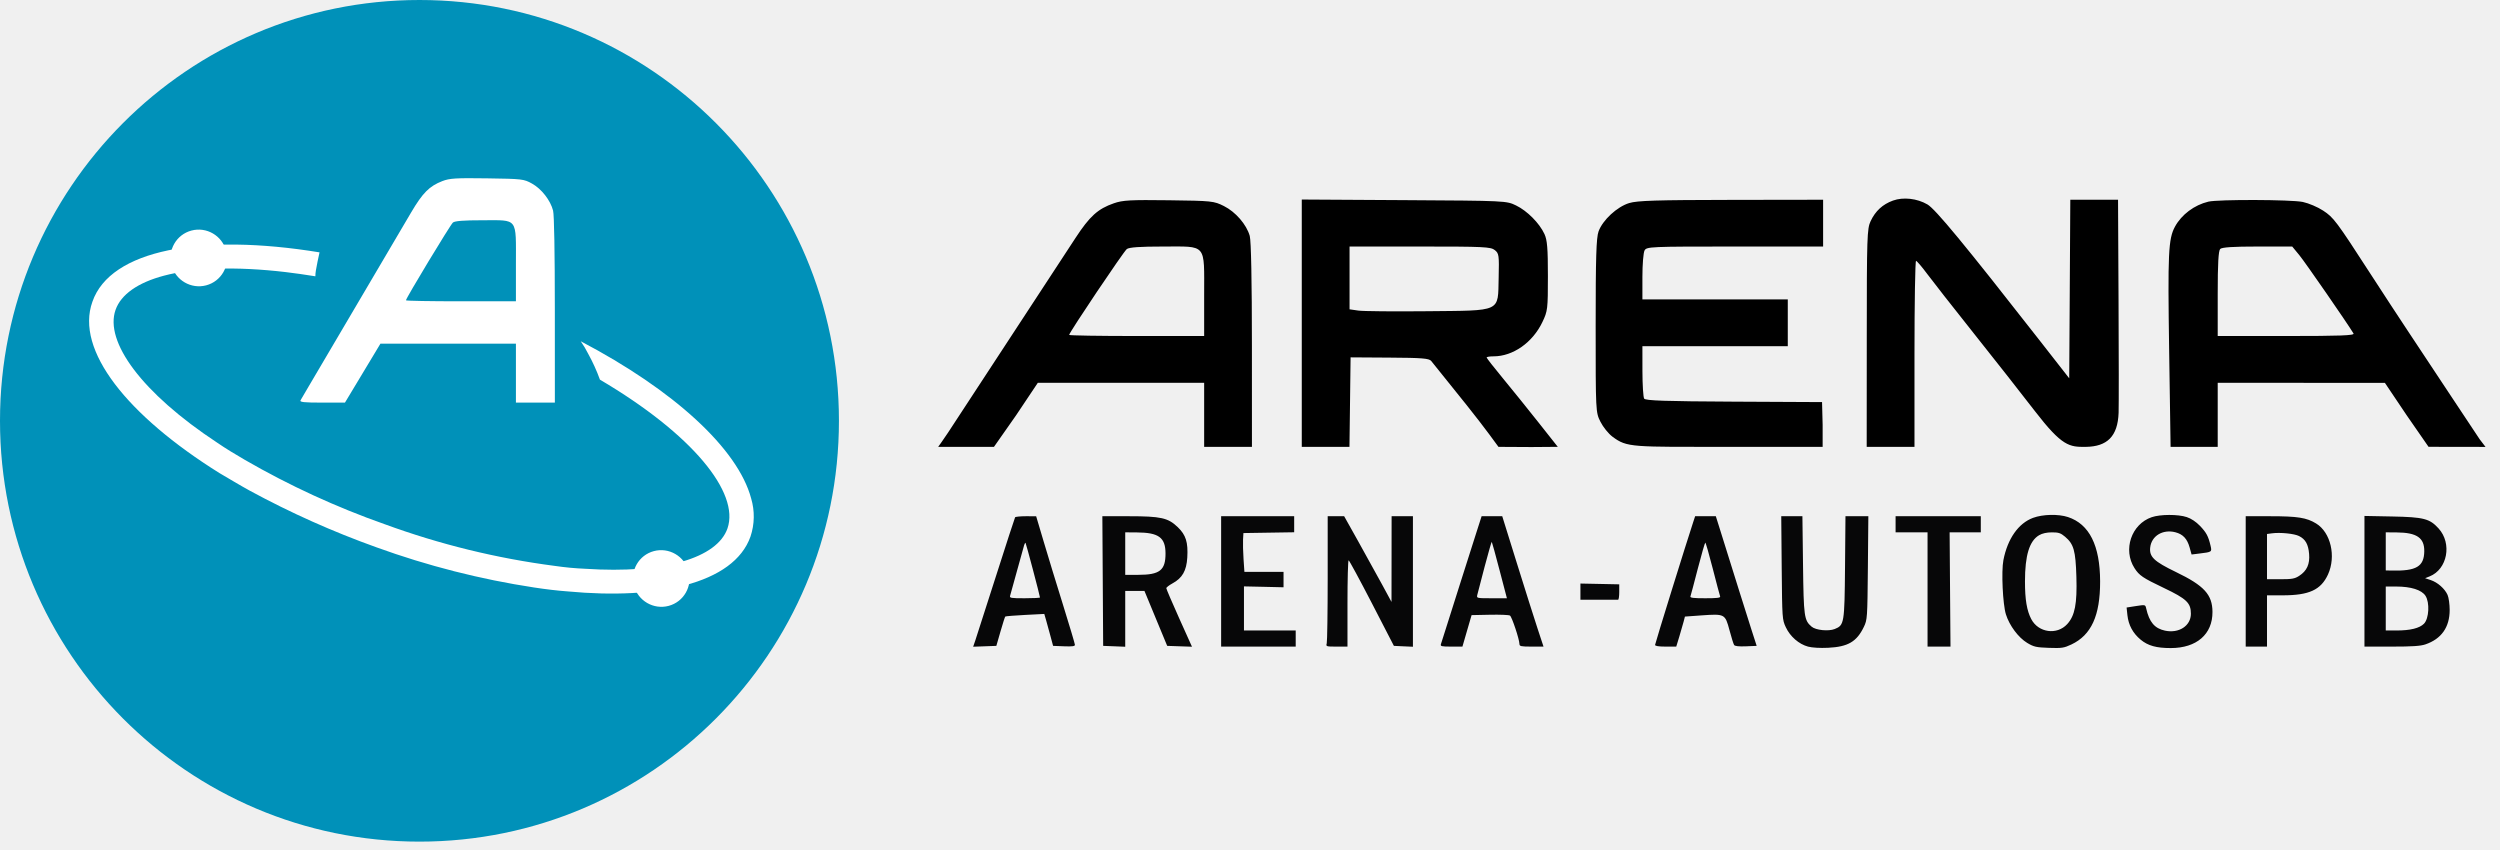
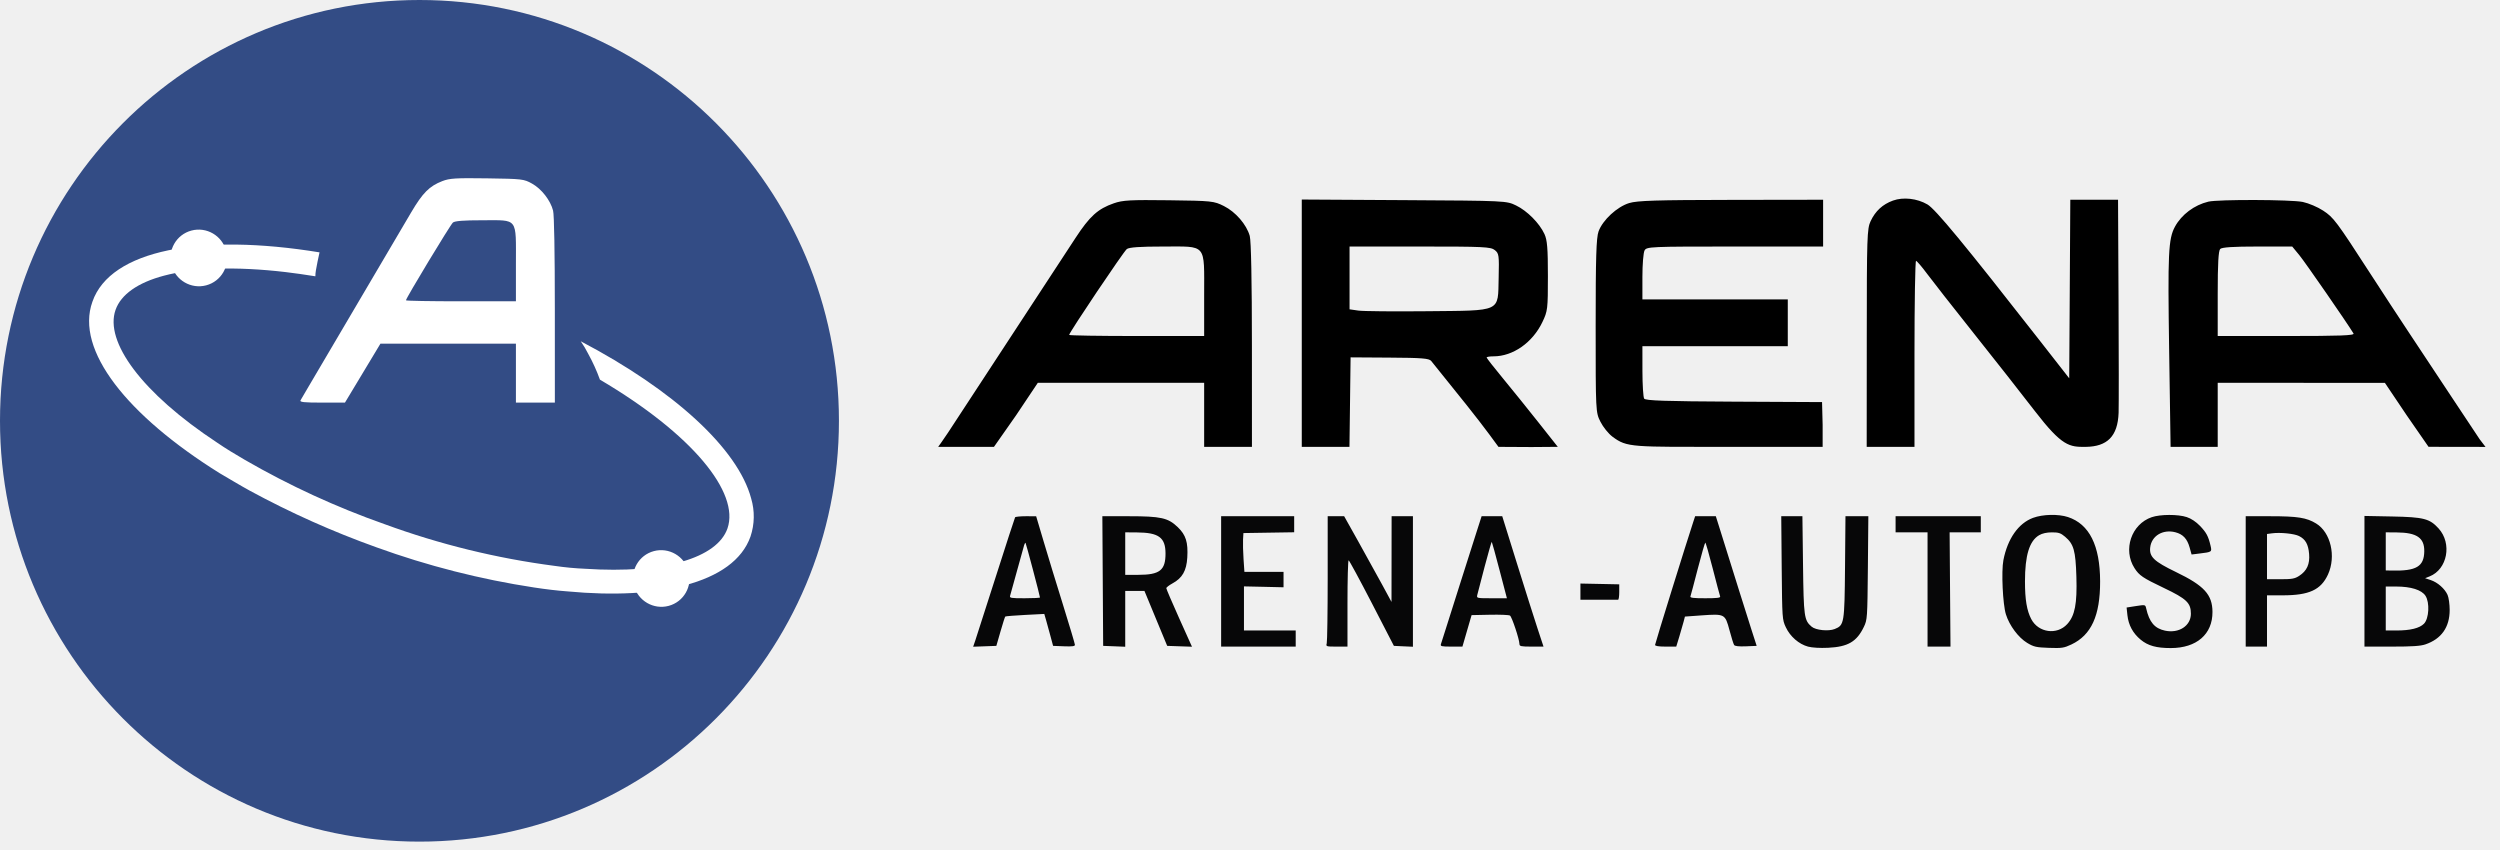
<svg xmlns="http://www.w3.org/2000/svg" width="106" height="36" viewBox="0 0 106 36" fill="none">
  <g clip-path="url(#clip0_132_7417)">
    <path fill-rule="evenodd" clip-rule="evenodd" d="M80.263 8.504C79.824 8.663 79.518 8.945 79.315 9.375C79.163 9.696 79.152 10.033 79.151 14.355L79.148 18.947H80.162H81.174V15.023C81.174 12.841 81.204 11.059 81.24 11.061C81.276 11.064 81.484 11.306 81.702 11.6C81.919 11.894 82.807 13.025 83.672 14.113C84.539 15.202 85.713 16.695 86.281 17.433C87.433 18.927 87.742 18.956 88.439 18.947C89.337 18.935 89.794 18.511 89.829 17.5C89.839 17.205 89.838 15.052 89.826 12.716L89.805 8.469H88.792H87.781L87.758 12.255L87.735 16.04L86.445 14.389C83.297 10.361 82.06 8.863 81.723 8.668C81.282 8.412 80.697 8.347 80.263 8.504ZM47.225 8.62C46.55 8.855 46.206 9.166 45.604 10.085C44.438 11.863 40.464 17.932 40.197 18.343C40.042 18.58 39.779 18.947 39.779 18.947C39.779 18.947 39.935 18.947 40.867 18.947H42.144L43.081 17.61L44.004 16.23H47.53H51.056V17.61V18.947H52.069H53.082L53.081 14.656C53.081 11.938 53.047 10.204 52.989 10.002C52.853 9.52 52.388 8.983 51.893 8.736C51.467 8.523 51.391 8.515 49.559 8.491C47.924 8.47 47.605 8.487 47.225 8.62ZM55.195 13.725V18.947H56.206H57.217L57.241 17.071L57.265 15.152L58.92 15.163C60.278 15.171 60.594 15.196 60.681 15.303C60.739 15.374 61.416 16.216 62.184 17.174C62.952 18.132 63.535 18.947 63.535 18.947L64.936 18.955L66.05 18.946L65.232 17.912C64.782 17.343 64.103 16.501 63.723 16.041C63.343 15.582 63.033 15.184 63.033 15.158C63.033 15.131 63.164 15.109 63.325 15.109C64.15 15.109 64.981 14.527 65.397 13.657C65.621 13.189 65.631 13.109 65.631 11.703C65.631 10.524 65.602 10.176 65.485 9.923C65.271 9.461 64.751 8.938 64.282 8.712C63.87 8.513 63.859 8.512 59.532 8.486L55.195 8.46V13.725ZM69.08 8.609C68.565 8.765 67.952 9.331 67.778 9.814C67.682 10.08 67.656 10.922 67.656 13.816C67.656 17.466 67.657 17.482 67.859 17.883C67.97 18.105 68.198 18.387 68.364 18.512C68.994 18.982 69.15 18.947 73.433 18.947H77.28V18.02L77.255 17.049L73.519 17.03C70.597 17.015 69.768 16.987 69.712 16.901C69.673 16.84 69.64 16.315 69.639 15.734L69.638 14.678H72.72H75.802V13.686V12.695H72.72H69.638V11.74C69.638 11.216 69.679 10.711 69.729 10.62C69.817 10.459 69.953 10.453 73.56 10.453H77.3V9.461V8.469L73.403 8.475C70.22 8.48 69.428 8.505 69.08 8.609ZM93.635 8.55C93.039 8.692 92.497 9.099 92.218 9.612C91.938 10.13 91.91 10.721 91.972 14.872L92.033 18.947H93.032H94.031V17.61V16.23L97.576 16.232L101.12 16.234L102.045 17.61L102.97 18.945L104.178 18.947L105.386 18.949L105.137 18.623C105 18.422 104.401 17.519 103.806 16.618C103.211 15.717 102.439 14.553 102.092 14.031C101.745 13.51 101.034 12.423 100.512 11.617C99.055 9.365 98.946 9.222 98.501 8.93C98.273 8.779 97.885 8.615 97.639 8.563C97.148 8.46 94.055 8.45 93.635 8.55ZM47.777 10.56C47.642 10.662 45.332 14.101 45.332 14.2C45.332 14.226 46.62 14.247 48.194 14.247H51.056V12.522C51.056 10.294 51.19 10.453 49.312 10.453C48.333 10.453 47.877 10.485 47.777 10.56ZM57.221 11.784V13.115L57.595 13.169C57.801 13.198 59.106 13.21 60.495 13.196C63.704 13.162 63.506 13.254 63.543 11.78C63.566 10.819 63.556 10.745 63.379 10.604C63.207 10.466 62.916 10.453 60.205 10.453H57.221V11.784ZM94.137 10.556C94.062 10.63 94.031 11.173 94.031 12.453V14.247H96.943C99.248 14.247 99.841 14.224 99.789 14.139C99.513 13.684 97.733 11.111 97.492 10.819L97.19 10.453H95.717C94.688 10.453 94.211 10.484 94.137 10.556Z" fill="black" />
    <path fill-rule="evenodd" clip-rule="evenodd" d="M86.201 21.957C85.58 22.186 85.12 22.844 84.944 23.751C84.852 24.222 84.917 25.625 85.051 26.05C85.201 26.527 85.582 27.037 85.956 27.261C86.234 27.427 86.334 27.45 86.872 27.469C87.42 27.488 87.51 27.475 87.825 27.327C88.671 26.928 89.048 26.104 89.045 24.652C89.042 23.128 88.588 22.221 87.679 21.922C87.271 21.789 86.613 21.804 86.201 21.957ZM91.235 21.928C90.37 22.223 90.002 23.308 90.503 24.089C90.705 24.403 90.852 24.502 91.753 24.932C92.711 25.389 92.894 25.564 92.894 26.023C92.894 26.535 92.384 26.867 91.794 26.739C91.355 26.644 91.13 26.379 90.998 25.796C90.961 25.636 90.959 25.636 90.564 25.697L90.168 25.759L90.202 26.083C90.247 26.503 90.436 26.852 90.766 27.124C91.077 27.38 91.43 27.478 92.04 27.478C93.137 27.478 93.814 26.892 93.809 25.946C93.804 25.211 93.458 24.832 92.262 24.255C91.326 23.803 91.122 23.608 91.169 23.207C91.227 22.718 91.707 22.431 92.236 22.568C92.557 22.651 92.737 22.843 92.84 23.212L92.923 23.511L93.246 23.471C93.791 23.405 93.789 23.406 93.727 23.136C93.632 22.733 93.552 22.583 93.279 22.297C93.111 22.122 92.906 21.986 92.717 21.924C92.347 21.802 91.598 21.804 91.235 21.928ZM43.04 21.934C43.024 21.96 42.658 23.085 42.227 24.435C41.796 25.784 41.403 27.008 41.353 27.155L41.262 27.421L41.754 27.403L42.245 27.385L42.42 26.777C42.516 26.442 42.607 26.157 42.623 26.142C42.638 26.127 43.017 26.096 43.464 26.073L44.278 26.031L44.357 26.305C44.4 26.455 44.484 26.759 44.543 26.982L44.651 27.385L45.115 27.403C45.462 27.417 45.578 27.401 45.577 27.341C45.576 27.297 45.349 26.534 45.072 25.646C44.795 24.758 44.425 23.549 44.251 22.96L43.933 21.889L43.502 21.888C43.264 21.888 43.057 21.909 43.04 21.934ZM46.757 24.637L46.774 27.385L47.242 27.403L47.71 27.422V26.239V25.056H48.117H48.525L49.007 26.221L49.489 27.385L50.015 27.403L50.54 27.421L49.996 26.212C49.697 25.547 49.452 24.974 49.452 24.94C49.452 24.905 49.568 24.815 49.709 24.738C50.13 24.511 50.307 24.202 50.341 23.64C50.379 22.992 50.283 22.685 49.938 22.352C49.525 21.955 49.223 21.888 47.859 21.888H46.74L46.757 24.637ZM51.776 24.652V27.416H53.357H54.938V27.075V26.733H53.841H52.744V25.798V24.863L53.583 24.881L54.422 24.901L54.422 24.575L54.422 24.248H53.592H52.763L52.726 23.705C52.706 23.406 52.697 23.035 52.705 22.882L52.721 22.602L53.797 22.585L54.873 22.568V22.228V21.888H53.325H51.776V24.652ZM56.294 24.512C56.293 25.956 56.275 27.2 56.254 27.276C56.216 27.412 56.229 27.416 56.674 27.416H57.133V25.584C57.133 24.576 57.155 23.754 57.182 23.757C57.208 23.761 57.651 24.578 58.166 25.574L59.101 27.385L59.504 27.404L59.908 27.422V24.655V21.888H59.456H59.004L59.002 23.705L59 25.522L58.596 24.776C58.374 24.366 57.922 23.549 57.592 22.959L56.992 21.888H56.643H56.294L56.294 24.512ZM62.596 22.587C62.472 22.971 62.163 23.942 61.909 24.745C61.655 25.548 61.376 26.429 61.289 26.702C61.202 26.975 61.115 27.248 61.096 27.308C61.066 27.404 61.115 27.416 61.535 27.416H62.007L62.201 26.748L62.395 26.081L63.169 26.065C63.594 26.056 63.978 26.072 64.023 26.1C64.104 26.151 64.422 27.106 64.425 27.308C64.426 27.402 64.494 27.416 64.935 27.416H65.445L65.194 26.655C65.056 26.237 64.662 24.993 64.319 23.891L63.695 21.888H63.257H62.82L62.596 22.587ZM71.797 22.121C71.514 22.975 70.175 27.286 70.175 27.344C70.175 27.392 70.326 27.416 70.624 27.416H71.073L71.201 26.997C71.271 26.766 71.354 26.48 71.385 26.36L71.441 26.143L72.148 26.092C73.13 26.023 73.145 26.03 73.329 26.716C73.41 27.022 73.499 27.306 73.526 27.347C73.558 27.397 73.724 27.416 74.028 27.404L74.483 27.385L74.263 26.702C74.076 26.119 73.518 24.344 72.912 22.4L72.751 21.888H72.313H71.874L71.797 22.121ZM75.544 24.078C75.564 26.233 75.567 26.272 75.719 26.596C75.904 26.991 76.273 27.311 76.662 27.417C76.837 27.463 77.171 27.483 77.514 27.466C78.356 27.425 78.727 27.207 79.029 26.577C79.173 26.275 79.178 26.21 79.198 24.078L79.218 21.888H78.733H78.248L78.229 24.047C78.208 26.434 78.195 26.509 77.793 26.67C77.528 26.776 76.988 26.721 76.813 26.571C76.495 26.299 76.476 26.157 76.448 23.953L76.422 21.888H75.974H75.525L75.544 24.078ZM80.373 22.23V22.571H81.05H81.728V24.994V27.416H82.215H82.701L82.682 24.994L82.664 22.571H83.325L83.986 22.571V22.23V21.888H82.18H80.373V22.23ZM95.218 24.652V27.416H95.67H96.121V26.329V25.242H96.787C97.906 25.242 98.407 25.011 98.707 24.358C99.059 23.588 98.823 22.574 98.204 22.196C97.796 21.947 97.421 21.888 96.247 21.888H95.218V24.652ZM100.253 24.646V27.416H101.406C102.273 27.416 102.628 27.393 102.837 27.322C103.515 27.091 103.866 26.595 103.866 25.863C103.866 25.622 103.826 25.335 103.777 25.225C103.659 24.959 103.355 24.692 103.062 24.595L102.824 24.516L103.014 24.44C103.772 24.138 103.976 23.042 103.394 22.404C103.017 21.99 102.764 21.925 101.43 21.899L100.253 21.876V24.646ZM47.71 23.472V24.373H48.264C49.175 24.373 49.42 24.18 49.418 23.465C49.416 22.791 49.131 22.581 48.21 22.575L47.71 22.571V23.472ZM86.458 22.693C86.046 22.935 85.859 23.547 85.859 24.652C85.859 25.424 85.937 25.891 86.126 26.251C86.429 26.828 87.216 26.937 87.651 26.461C87.976 26.104 88.073 25.601 88.039 24.456C88.005 23.342 87.928 23.07 87.56 22.758C87.374 22.601 87.284 22.571 87.002 22.572C86.782 22.572 86.594 22.614 86.458 22.693ZM96.331 22.613L96.121 22.641V23.6V24.559H96.693C97.179 24.559 97.297 24.538 97.483 24.418C97.812 24.206 97.943 23.918 97.906 23.485C97.871 23.075 97.752 22.864 97.477 22.727C97.273 22.625 96.675 22.566 96.331 22.613ZM101.156 23.379V24.186L101.398 24.192C102.45 24.217 102.779 24.025 102.789 23.378C102.798 22.805 102.474 22.581 101.623 22.575L101.156 22.571V23.379ZM62.95 24.021C62.795 24.607 62.653 25.15 62.636 25.227C62.605 25.364 62.614 25.366 63.249 25.366H63.893L63.582 24.179C63.411 23.526 63.262 22.983 63.251 22.973C63.241 22.963 63.105 23.435 62.95 24.021ZM43.425 23.11C43.405 23.172 43.27 23.657 43.126 24.186C42.981 24.716 42.848 25.198 42.829 25.258C42.799 25.356 42.857 25.366 43.445 25.366C43.802 25.366 44.095 25.351 44.095 25.333C44.095 25.27 43.505 23.039 43.483 23.018C43.471 23.006 43.445 23.048 43.425 23.11ZM71.987 24.11C71.831 24.715 71.69 25.246 71.674 25.289C71.652 25.348 71.805 25.366 72.304 25.366C72.804 25.366 72.956 25.348 72.934 25.289C72.917 25.246 72.776 24.715 72.621 24.109C72.466 23.502 72.323 23.006 72.305 23.007C72.287 23.008 72.144 23.504 71.987 24.11ZM67.01 25.085V25.428H67.784C68.21 25.428 68.58 25.428 68.607 25.428C68.634 25.428 68.656 25.282 68.656 25.102V24.776L67.833 24.759L67.01 24.742V25.085ZM101.156 25.801V26.733H101.611C102.197 26.733 102.591 26.635 102.778 26.444C102.991 26.226 103.026 25.547 102.84 25.261C102.678 25.012 102.224 24.869 101.596 24.869H101.156V25.801Z" fill="#070708" />
-     <path d="M17.785 35.685C27.608 35.685 35.571 27.697 35.571 17.842C35.571 7.988 27.608 0 17.785 0C7.963 0 0 7.988 0 17.842C0 27.697 7.963 35.685 17.785 35.685Z" fill="#0091B9" />
+     <path d="M17.785 35.685C27.608 35.685 35.571 27.697 35.571 17.842C35.571 7.988 27.608 0 17.785 0C7.963 0 0 7.988 0 17.842C0 27.697 7.963 35.685 17.785 35.685Z" fill="#334C85" />
    <path d="M8.743 12.098C9.383 11.928 9.761 11.271 9.587 10.629C9.414 9.988 8.756 9.606 8.116 9.776C7.477 9.946 7.099 10.604 7.272 11.245C7.446 11.886 8.104 12.268 8.743 12.098Z" fill="white" />
    <path d="M28.351 25.689C28.99 25.519 29.368 24.861 29.195 24.22C29.022 23.579 28.363 23.197 27.724 23.367C27.085 23.537 26.707 24.194 26.88 24.836C27.053 25.477 27.712 25.859 28.351 25.689Z" fill="white" />
    <path d="M24.624 14.47C24.74 14.637 24.845 14.813 24.937 14.996C25.132 15.349 25.3 15.717 25.437 16.097C29.362 18.41 31.369 20.89 30.845 22.405C30.409 23.659 28.16 24.337 24.816 24.116C24.383 24.098 23.951 24.057 23.522 23.994C21.061 23.674 18.641 23.08 16.307 22.225C14.256 21.503 12.275 20.591 10.39 19.503C9.965 19.257 9.573 19.019 9.211 18.771C6.003 16.657 4.426 14.483 4.899 13.14C5.127 12.486 5.847 11.982 6.951 11.689C8.215 11.353 9.987 11.287 12.108 11.536C12.511 11.584 12.932 11.645 13.371 11.715C13.372 11.629 13.38 11.544 13.395 11.459C13.439 11.213 13.491 10.948 13.548 10.7C8.532 9.879 4.68 10.591 3.918 12.794C3.181 14.847 5.393 17.616 9.306 20.059C9.729 20.306 10.158 20.567 10.593 20.806C12.317 21.742 14.111 22.544 15.958 23.205C18.126 23.991 20.366 24.562 22.644 24.909C23.129 24.983 23.61 25.042 24.074 25.076C26.023 25.259 27.725 25.166 29.047 24.815C30.484 24.433 31.467 23.75 31.821 22.75C31.996 22.228 32.006 21.664 31.849 21.134C31.286 19.024 28.574 16.543 24.624 14.47Z" fill="white" />
    <path fill-rule="evenodd" clip-rule="evenodd" d="M18.754 7.679C18.205 7.892 17.924 8.174 17.433 9.006C16.483 10.617 13.246 16.113 13.028 16.485C12.903 16.7 12.774 16.92 12.742 16.974C12.697 17.05 12.896 17.071 13.655 17.071H14.626L15.378 15.822L16.13 14.572H19.003H21.875V15.822V17.071H22.701H23.526L23.525 13.146C23.525 10.684 23.497 9.113 23.451 8.931C23.339 8.494 22.961 8.008 22.557 7.784C22.21 7.591 22.148 7.584 20.656 7.562C19.324 7.543 19.064 7.559 18.754 7.679ZM19.204 9.436C19.094 9.529 17.212 12.644 17.212 12.733C17.212 12.757 18.261 12.775 19.544 12.775H21.875V11.213C21.875 9.195 21.985 9.339 20.454 9.339C19.657 9.339 19.285 9.368 19.204 9.436Z" fill="white" />
  </g>
  <defs>
    <clipPath id="clip0_132_7417">
      <rect width="106" height="36" fill="white" />
    </clipPath>
  </defs>
</svg>
